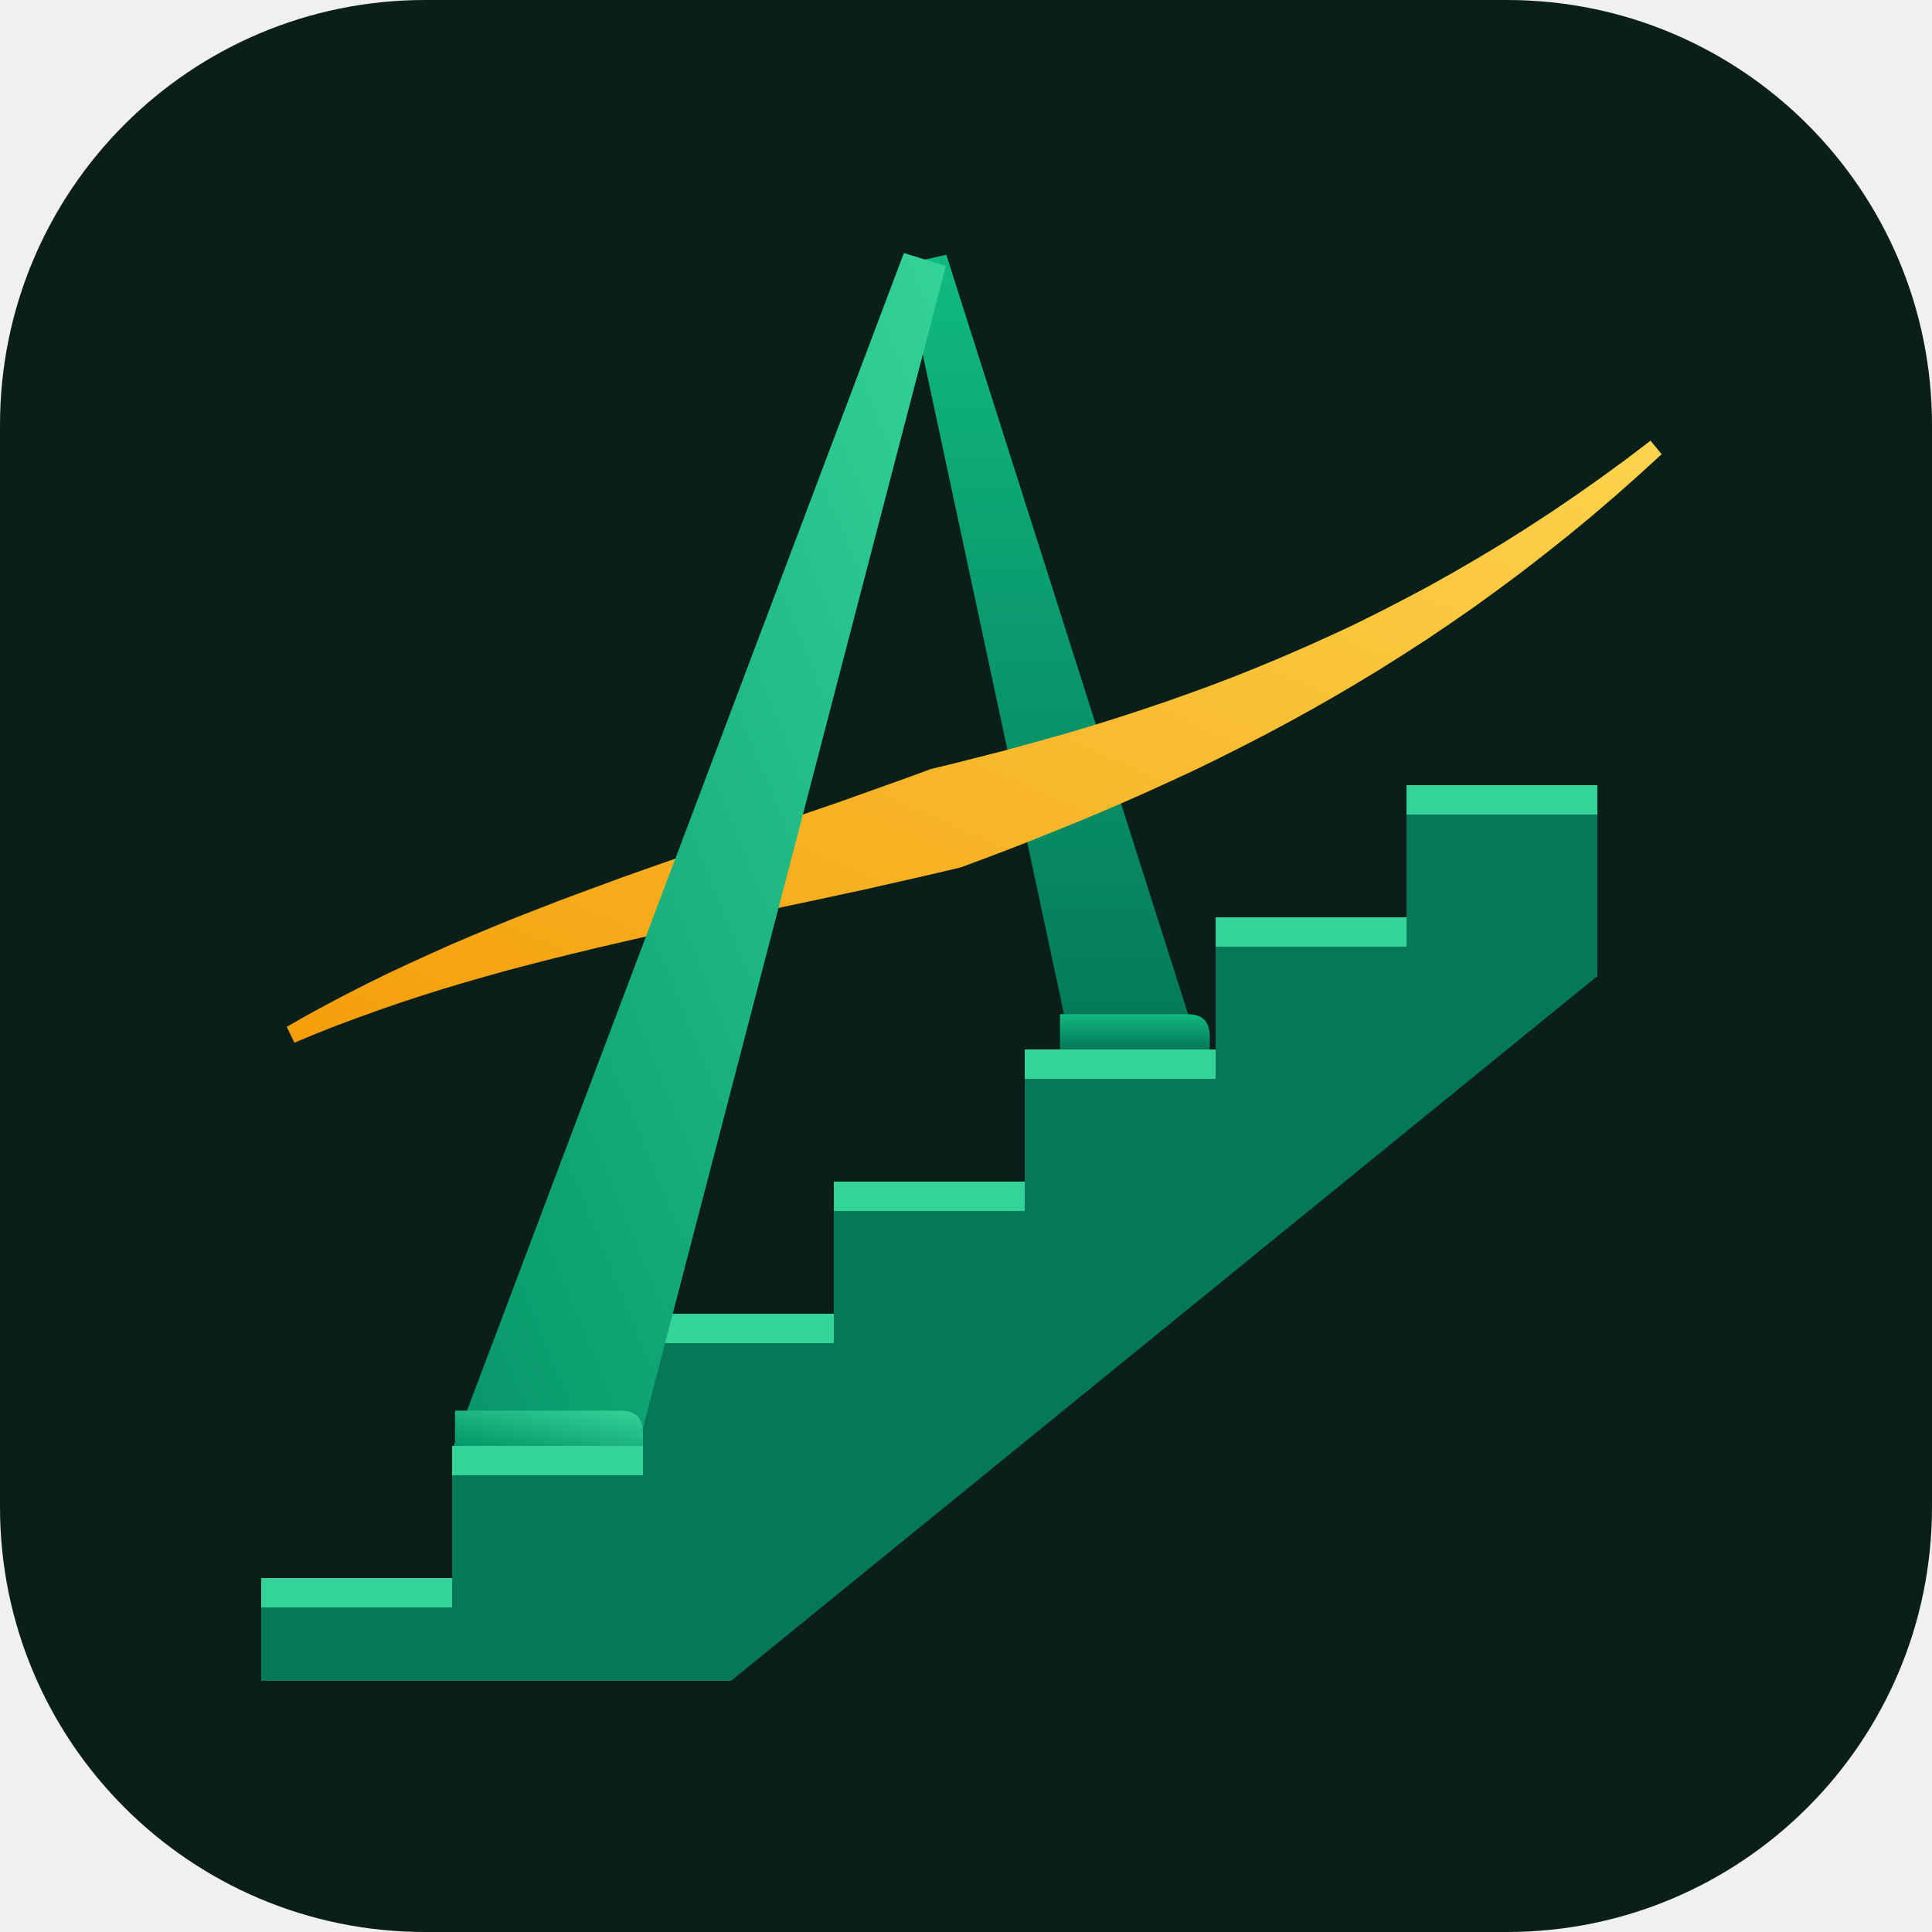
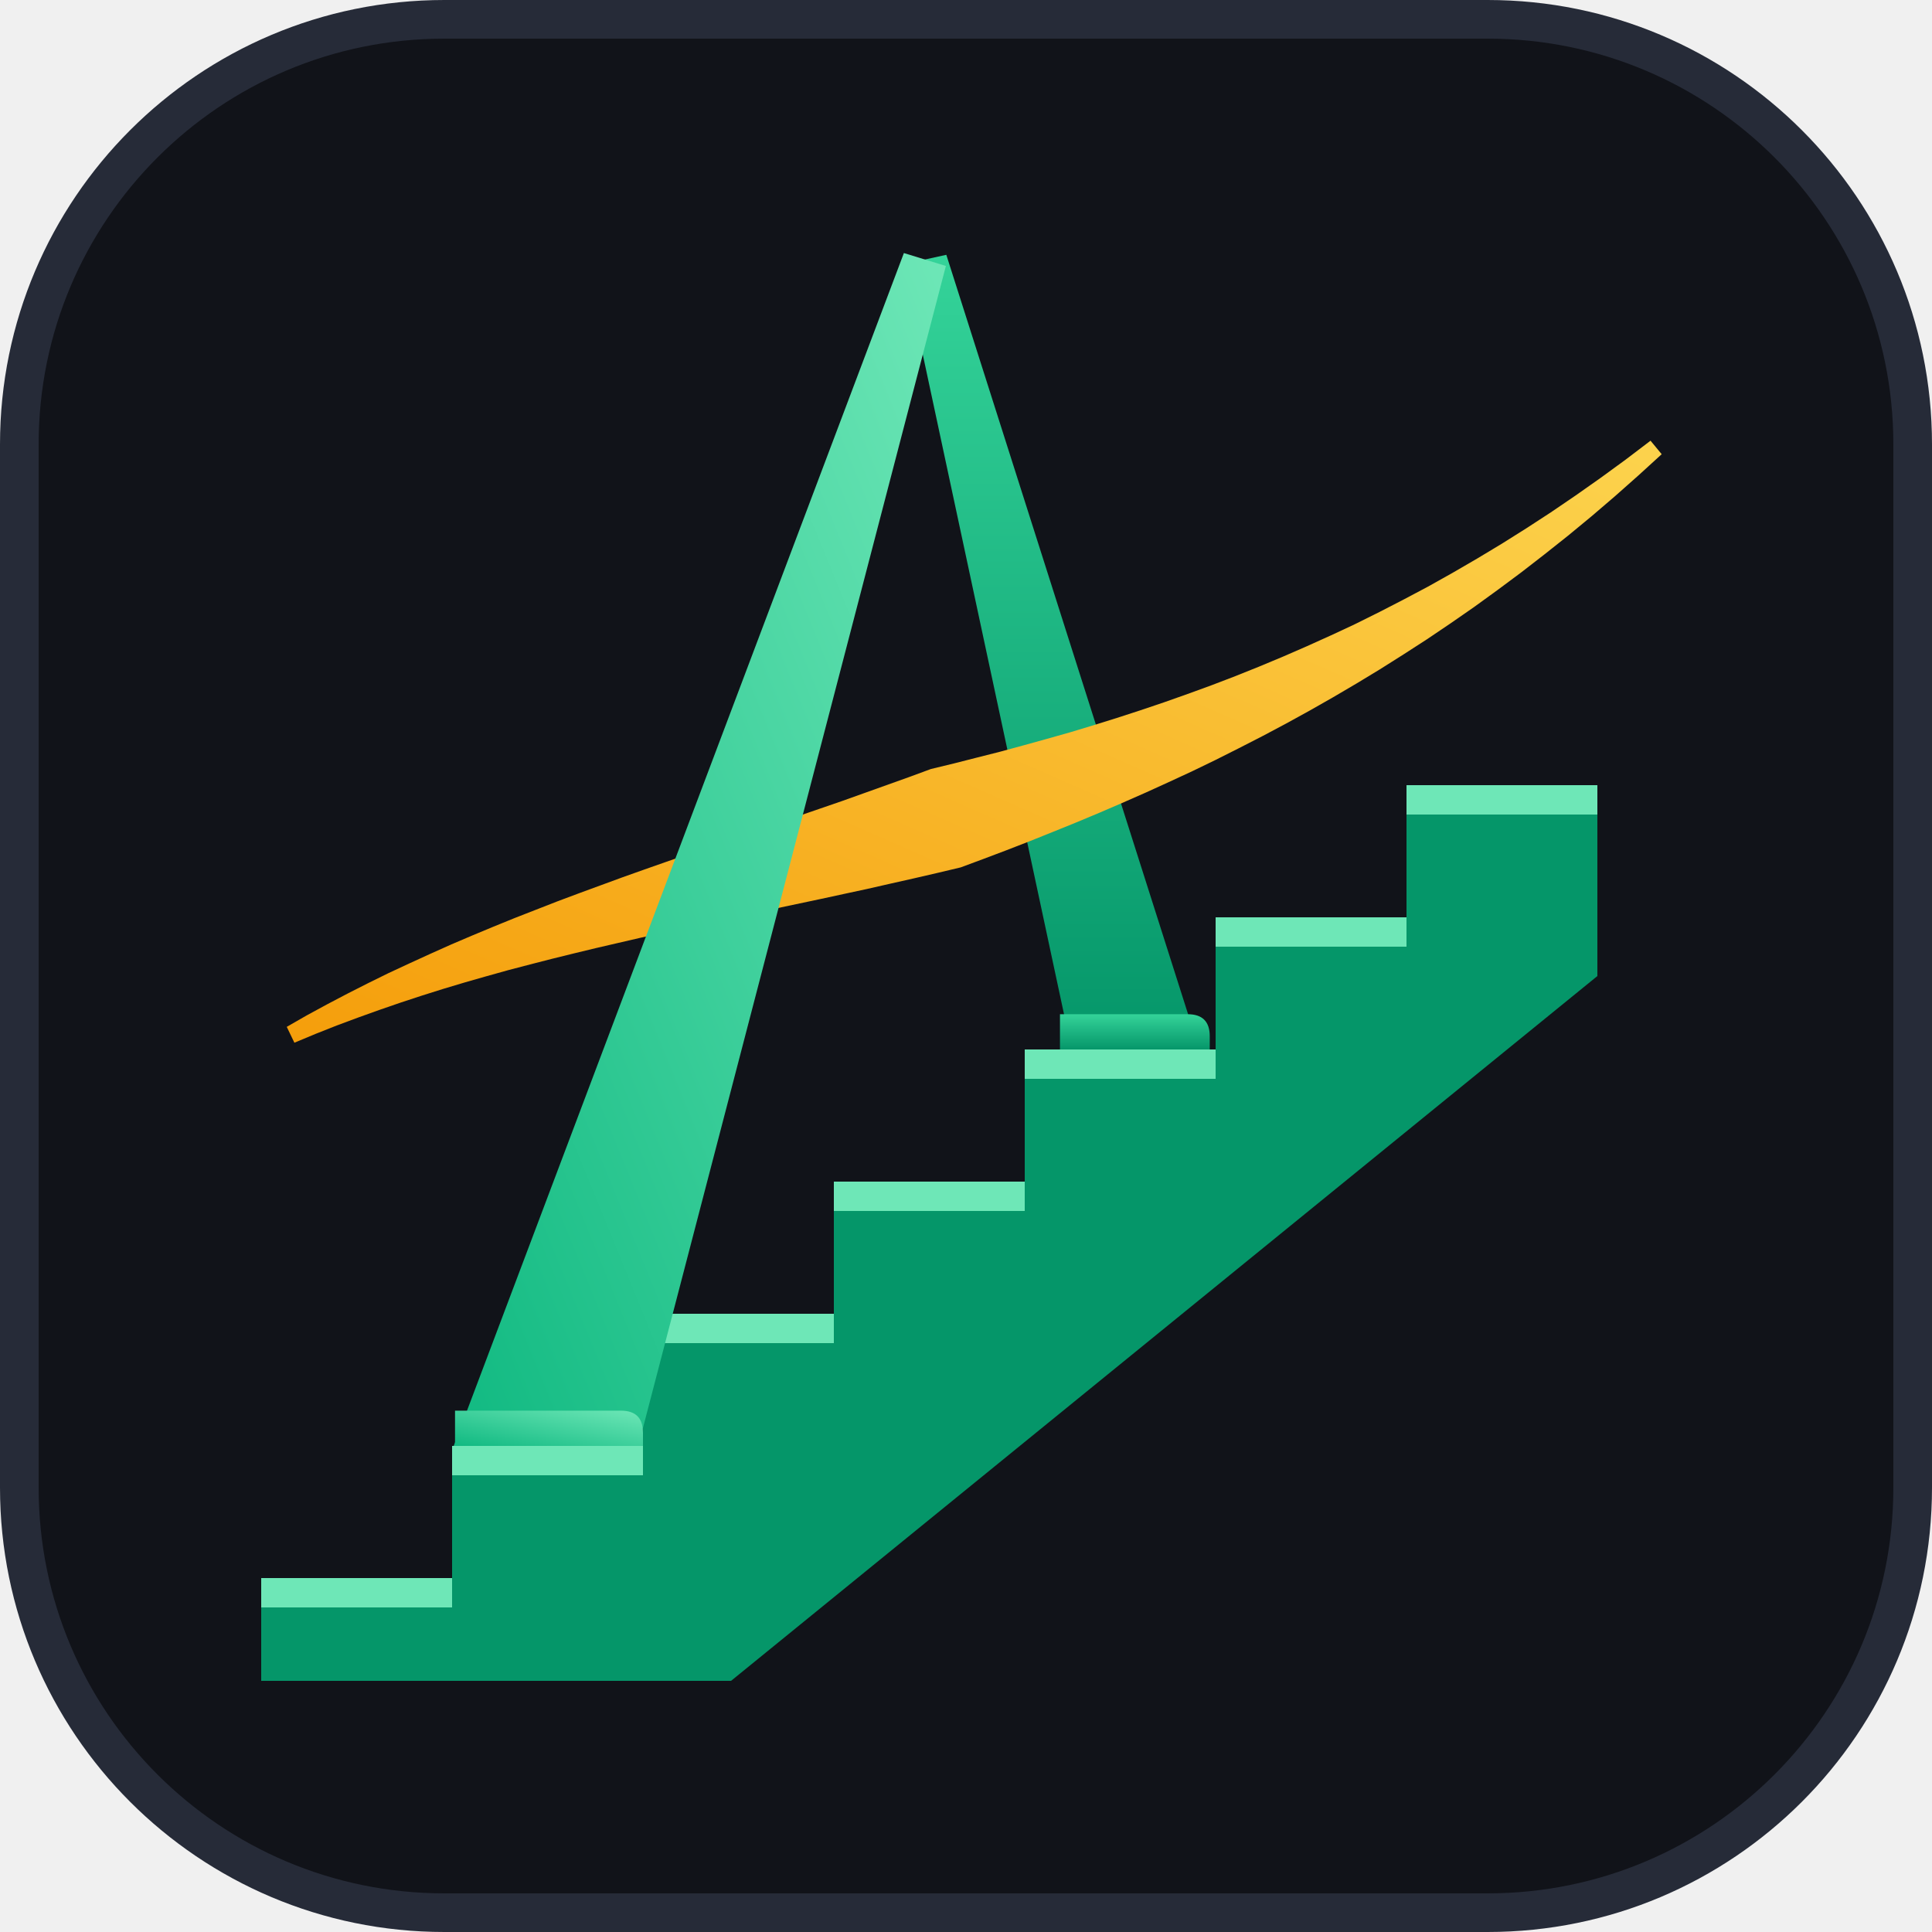
<svg xmlns="http://www.w3.org/2000/svg" viewBox="0 0 100 100" width="100" height="100">
+   <style>@media (prefers-color-scheme: light){.t{fill:#FFFFFF;stroke:#dfe5e3}.a0{stop-color:#047857}.a1{stop-color:#10B981}.b0{stop-color:#059669}.b1{stop-color:#065F46}.st{fill:#047857}.sh{fill:#10B981}}</style>
  <defs>
    <linearGradient id="g" x1="0" y1="1" x2="1" y2="0">
-       <stop offset="0" stop-color="#059669" />
-       <stop offset="1" stop-color="#34D399" />
+       <stop class="a0" offset="0" stop-color="#10B981" />
+       <stop class="a1" offset="1" stop-color="#6EE7B7" />
    </linearGradient>
    <linearGradient id="g2" x1="0" y1="0" x2="0" y2="1">
-       <stop offset="0" stop-color="#10B981" />
-       <stop offset="1" stop-color="#047857" />
+       <stop class="b0" offset="0" stop-color="#34D399" />
+       <stop class="b1" offset="1" stop-color="#059669" />
    </linearGradient>
    <linearGradient id="s" x1="0" y1="1" x2="1" y2="0">
      <stop offset="0" stop-color="#F59E0B" />
      <stop offset="1" stop-color="#FCD34D" />
    </linearGradient>
  </defs>
-   <rect width="100" height="100" rx="22" fill="#0B1F1A" />
+   <rect class="t" x="1" y="1" width="98" height="98" rx="22" fill="#111319" stroke="#262b38" stroke-width="2" />
  <g transform="translate(12 11) scale(0.76)">
-     <polygon points="2,93 15,93 15,84 28,84 28,75 41,75 41,66 54,66 54,57 67,57 67,48 80,48 80,39 93,39 93,52 34,100 2,100" fill="#047857" />
-     <rect x="2" y="93" width="13" height="2" fill="#34D399" />
-     <rect x="15" y="84" width="13" height="2" fill="#34D399" />
-     <rect x="28" y="75" width="13" height="2" fill="#34D399" />
-     <rect x="41" y="66" width="13" height="2" fill="#34D399" />
-     <rect x="54" y="57" width="13" height="2" fill="#34D399" />
-     <rect x="67" y="48" width="13" height="2" fill="#34D399" />
-     <rect x="80" y="39" width="13" height="2" fill="#34D399" />
+     <polygon points="2,93 15,93 15,84 28,84 28,75 41,75 41,66 54,66 54,57 67,57 67,48 80,48 80,39 93,39 93,52 34,100 2,100" class="st" fill="#059669" />
+     <rect x="2" y="93" width="13" height="2" class="sh" fill="#6EE7B7" />
+     <rect x="15" y="84" width="13" height="2" class="sh" fill="#6EE7B7" />
+     <rect x="28" y="75" width="13" height="2" class="sh" fill="#6EE7B7" />
+     <rect x="41" y="66" width="13" height="2" class="sh" fill="#6EE7B7" />
+     <rect x="54" y="57" width="13" height="2" class="sh" fill="#6EE7B7" />
+     <rect x="67" y="48" width="13" height="2" class="sh" fill="#6EE7B7" />
+     <rect x="80" y="39" width="13" height="2" class="sh" fill="#6EE7B7" />
    <g fill="url(#g2)">
      <path d="M45.74 3.52 L57.19 57.00 L65.89 57.00 L48.66 2.88 Z" />
      <path d="M56.4 57 V54.6 H65.1 Q66.6 54.6 66.6 56.1 V57 Z" />
    </g>
    <path d="M4.26 56.54 L5.70 55.94 L7.14 55.37 L8.59 54.83 L10.04 54.31 L11.49 53.81 L12.95 53.33 L14.41 52.87 L15.88 52.43 L17.35 52.01 L18.82 51.60 L20.31 51.21 L21.79 50.83 L23.29 50.46 L24.78 50.10 L26.29 49.75 L27.80 49.40 L29.31 49.06 L30.84 48.73 L32.37 48.40 L33.90 48.07 L35.44 47.74 L36.99 47.41 L38.55 47.08 L40.11 46.75 L41.68 46.41 L43.26 46.07 L44.84 45.71 L46.44 45.35 L48.04 44.98 L49.64 44.60 L51.20 44.02 L52.76 43.43 L54.33 42.82 L55.90 42.19 L57.48 41.55 L59.06 40.89 L60.64 40.21 L62.23 39.51 L63.81 38.79 L65.41 38.05 L67.00 37.28 L68.59 36.48 L70.19 35.66 L71.79 34.81 L73.39 33.93 L74.99 33.02 L76.59 32.08 L78.19 31.11 L79.79 30.10 L81.40 29.06 L83.00 27.98 L84.60 26.87 L86.20 25.71 L87.80 24.52 L89.40 23.28 L91.00 22.01 L92.60 20.69 L94.20 19.32 L95.79 17.91 L97.38 16.46 L96.62 15.54 L94.91 16.84 L93.21 18.08 L91.52 19.27 L89.83 20.42 L88.14 21.52 L86.47 22.57 L84.79 23.58 L83.12 24.55 L81.46 25.48 L79.80 26.36 L78.15 27.21 L76.50 28.03 L74.85 28.80 L73.21 29.54 L71.58 30.25 L69.95 30.93 L68.33 31.58 L66.71 32.20 L65.09 32.79 L63.48 33.36 L61.88 33.90 L60.28 34.42 L58.68 34.92 L57.09 35.40 L55.50 35.85 L53.91 36.29 L52.33 36.72 L50.75 37.12 L49.18 37.52 L47.61 37.90 L46.09 38.46 L44.58 39.00 L43.07 39.54 L41.56 40.08 L40.05 40.60 L38.54 41.12 L37.04 41.64 L35.54 42.16 L34.04 42.67 L32.54 43.19 L31.05 43.71 L29.56 44.23 L28.08 44.75 L26.59 45.28 L25.12 45.82 L23.65 46.36 L22.18 46.91 L20.72 47.48 L19.26 48.05 L17.81 48.64 L16.37 49.24 L14.94 49.85 L13.51 50.49 L12.09 51.14 L10.67 51.80 L9.27 52.49 L7.87 53.20 L6.48 53.93 L5.10 54.68 L3.74 55.46 Z" fill="url(#s)" />
    <g fill="url(#g)">
      <path d="M45.77 2.76 L15.11 84.00 L27.68 84.00 L48.63 3.64 Z" />
      <path d="M15.2 84 V81.6 H26.5 Q28 81.6 28 83.1 V84 Z" />
    </g>
  </g>
</svg>
